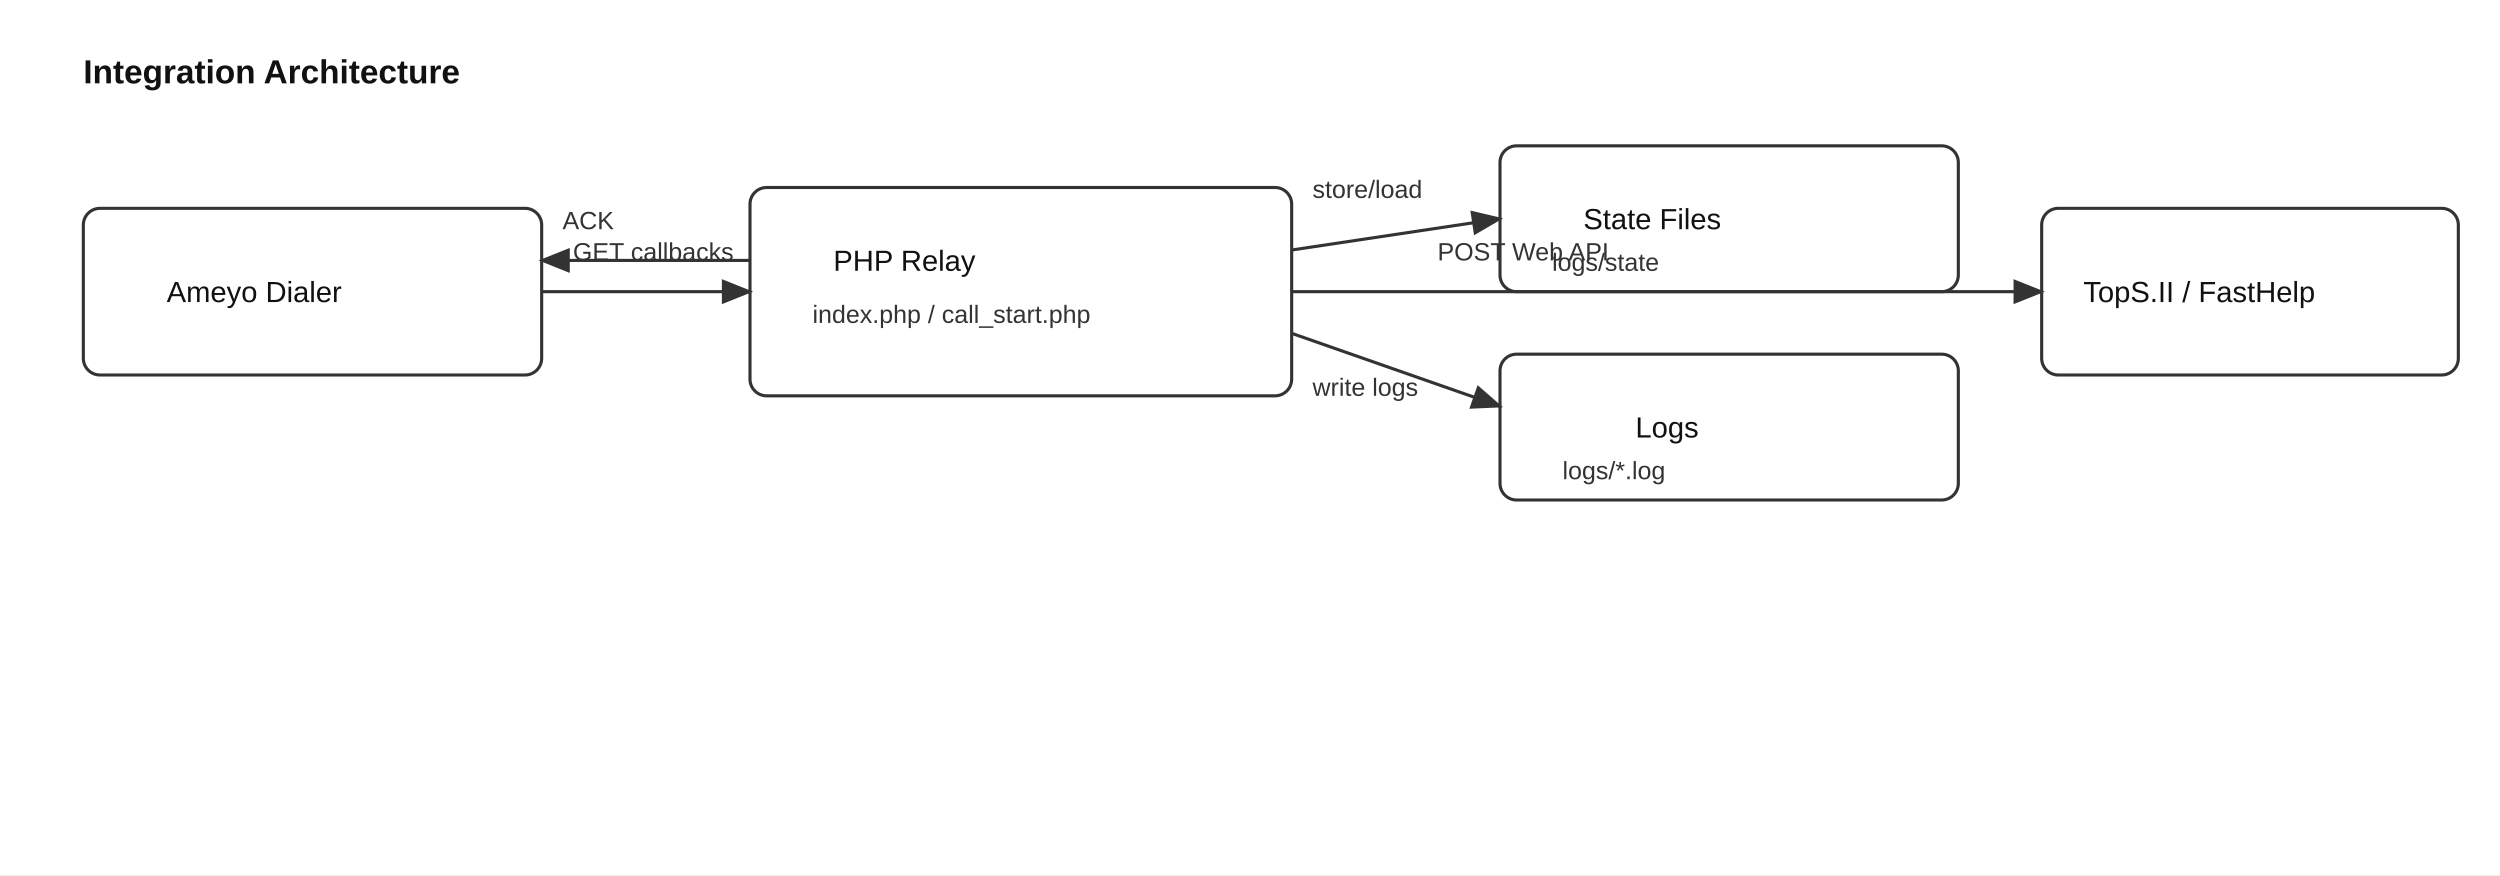
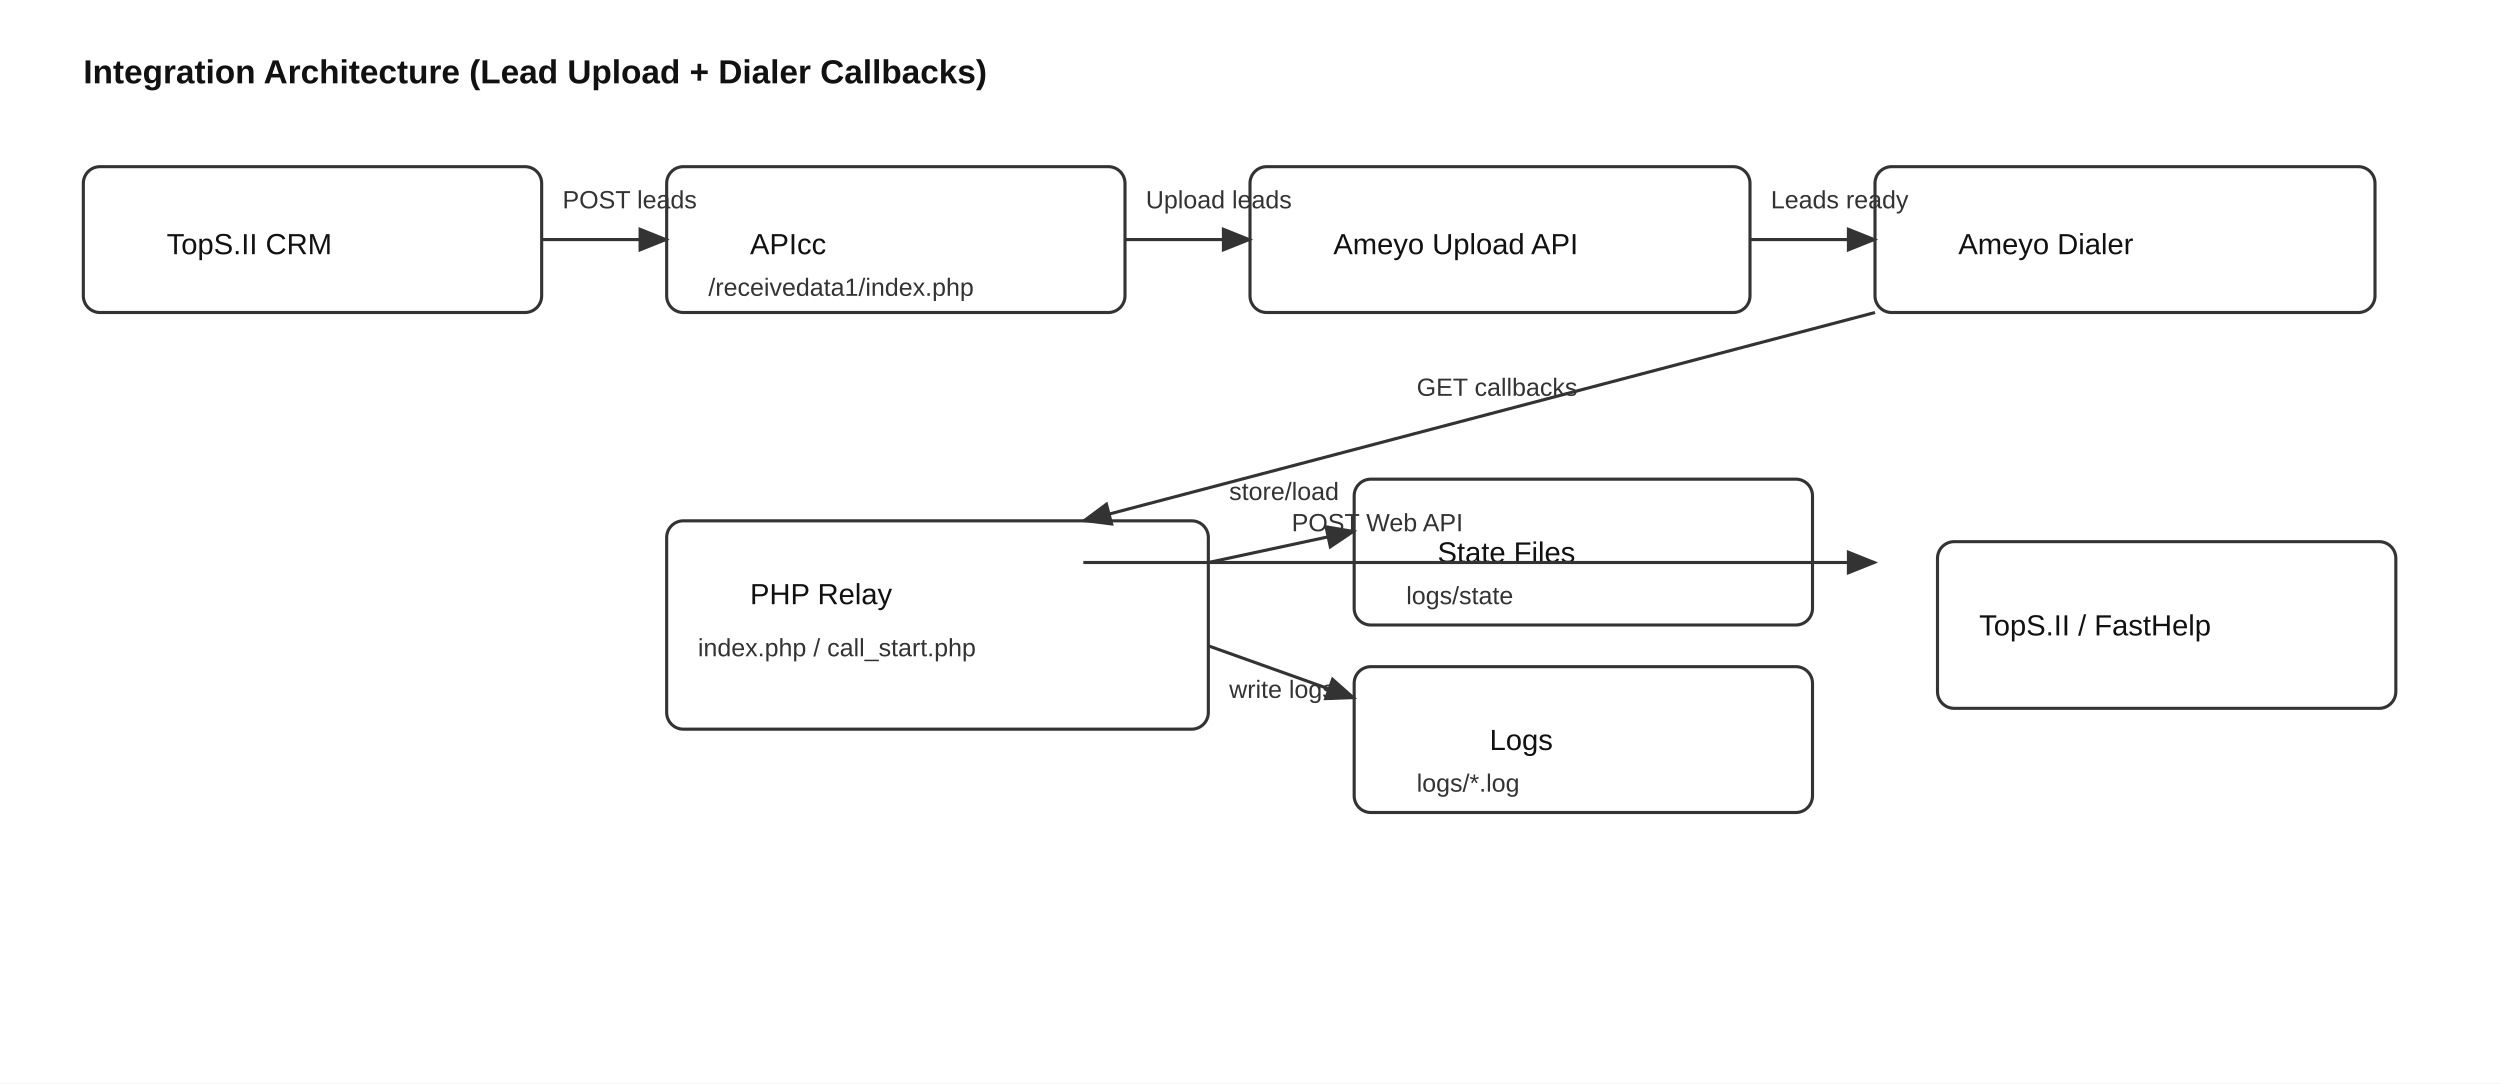
- <svg xmlns="http://www.w3.org/2000/svg" width="1200" height="420" viewBox="0 0 1200 420">
+ <svg xmlns="http://www.w3.org/2000/svg" width="1200" height="520" viewBox="0 0 1200 520">
  <defs>
    <marker id="arrow" markerWidth="10" markerHeight="8" refX="9" refY="4" orient="auto" markerUnits="strokeWidth">
      <path d="M0,0 L10,4 L0,8 Z" fill="#333333" />
    </marker>
    <style>
      .box { fill: #ffffff; stroke: #333333; stroke-width: 1.5; rx: 8; ry: 8; }
      .label { font: 14px Arial, sans-serif; fill: #111111; }
      .title { font: 16px Arial, sans-serif; font-weight: bold; fill: #111111; }
      .line { stroke: #333333; stroke-width: 1.5; }
      .note { font: 12px Arial, sans-serif; fill: #333333; }
    </style>
  </defs>
-   <rect x="0" y="0" width="1200" height="420" fill="#ffffff" />
-   <text class="title" x="40" y="40">Integration Architecture</text>
-   <rect class="box" x="40" y="100" width="220" height="80" />
-   <text class="label" x="80" y="145">Ameyo Dialer</text>
-   <rect class="box" x="360" y="90" width="260" height="100" />
-   <text class="label" x="400" y="130">PHP Relay</text>
-   <text class="note" x="390" y="155">index.php / call_start.php</text>
-   <rect class="box" x="720" y="70" width="220" height="70" />
-   <text class="label" x="760" y="110">State Files</text>
-   <text class="note" x="745" y="130">logs/state</text>
-   <rect class="box" x="720" y="170" width="220" height="70" />
-   <text class="label" x="785" y="210">Logs</text>
-   <text class="note" x="750" y="230">logs/*.log</text>
-   <rect class="box" x="980" y="100" width="200" height="80" />
-   <text class="label" x="1000" y="145">TopS.II / FastHelp</text>
-   <line class="line" x1="260" y1="140" x2="360" y2="140" marker-end="url(#arrow)" />
-   <text class="note" x="275" y="125">GET callbacks</text>
-   <line class="line" x1="360" y1="125" x2="260" y2="125" marker-end="url(#arrow)" />
-   <text class="note" x="270" y="110">ACK</text>
-   <line class="line" x1="620" y1="120" x2="720" y2="105" marker-end="url(#arrow)" />
-   <text class="note" x="630" y="95">store/load</text>
-   <line class="line" x1="620" y1="160" x2="720" y2="195" marker-end="url(#arrow)" />
-   <text class="note" x="630" y="190">write logs</text>
-   <line class="line" x1="620" y1="140" x2="980" y2="140" marker-end="url(#arrow)" />
-   <text class="note" x="690" y="125">POST Web API</text>
+   <rect x="0" y="0" width="1200" height="520" fill="#ffffff" />
+   <text class="title" x="40" y="40">Integration Architecture (Lead Upload + Dialer Callbacks)</text>
+   <rect class="box" x="40" y="80" width="220" height="70" />
+   <text class="label" x="80" y="122">TopS.II CRM</text>
+   <rect class="box" x="320" y="80" width="220" height="70" />
+   <text class="label" x="360" y="122">APIcc</text>
+   <text class="note" x="340" y="142">/receivedata1/index.php</text>
+   <rect class="box" x="600" y="80" width="240" height="70" />
+   <text class="label" x="640" y="122">Ameyo Upload API</text>
+   <rect class="box" x="900" y="80" width="240" height="70" />
+   <text class="label" x="940" y="122">Ameyo Dialer</text>
+   <line class="line" x1="260" y1="115" x2="320" y2="115" marker-end="url(#arrow)" />
+   <text class="note" x="270" y="100">POST leads</text>
+   <line class="line" x1="540" y1="115" x2="600" y2="115" marker-end="url(#arrow)" />
+   <text class="note" x="550" y="100">Upload leads</text>
+   <line class="line" x1="840" y1="115" x2="900" y2="115" marker-end="url(#arrow)" />
+   <text class="note" x="850" y="100">Leads ready</text>
+   <rect class="box" x="320" y="250" width="260" height="100" />
+   <text class="label" x="360" y="290">PHP Relay</text>
+   <text class="note" x="335" y="315">index.php / call_start.php</text>
+   <rect class="box" x="650" y="230" width="220" height="70" />
+   <text class="label" x="690" y="270">State Files</text>
+   <text class="note" x="675" y="290">logs/state</text>
+   <rect class="box" x="650" y="320" width="220" height="70" />
+   <text class="label" x="715" y="360">Logs</text>
+   <text class="note" x="680" y="380">logs/*.log</text>
+   <rect class="box" x="930" y="260" width="220" height="80" />
+   <text class="label" x="950" y="305">TopS.II / FastHelp</text>
+   <line class="line" x1="900" y1="150" x2="520" y2="250" marker-end="url(#arrow)" />
+   <text class="note" x="680" y="190">GET callbacks</text>
+   <line class="line" x1="520" y1="270" x2="900" y2="270" marker-end="url(#arrow)" />
+   <text class="note" x="620" y="255">POST Web API</text>
+   <line class="line" x1="580" y1="270" x2="650" y2="255" marker-end="url(#arrow)" />
+   <text class="note" x="590" y="240">store/load</text>
+   <line class="line" x1="580" y1="310" x2="650" y2="335" marker-end="url(#arrow)" />
+   <text class="note" x="590" y="335">write logs</text>
</svg>
